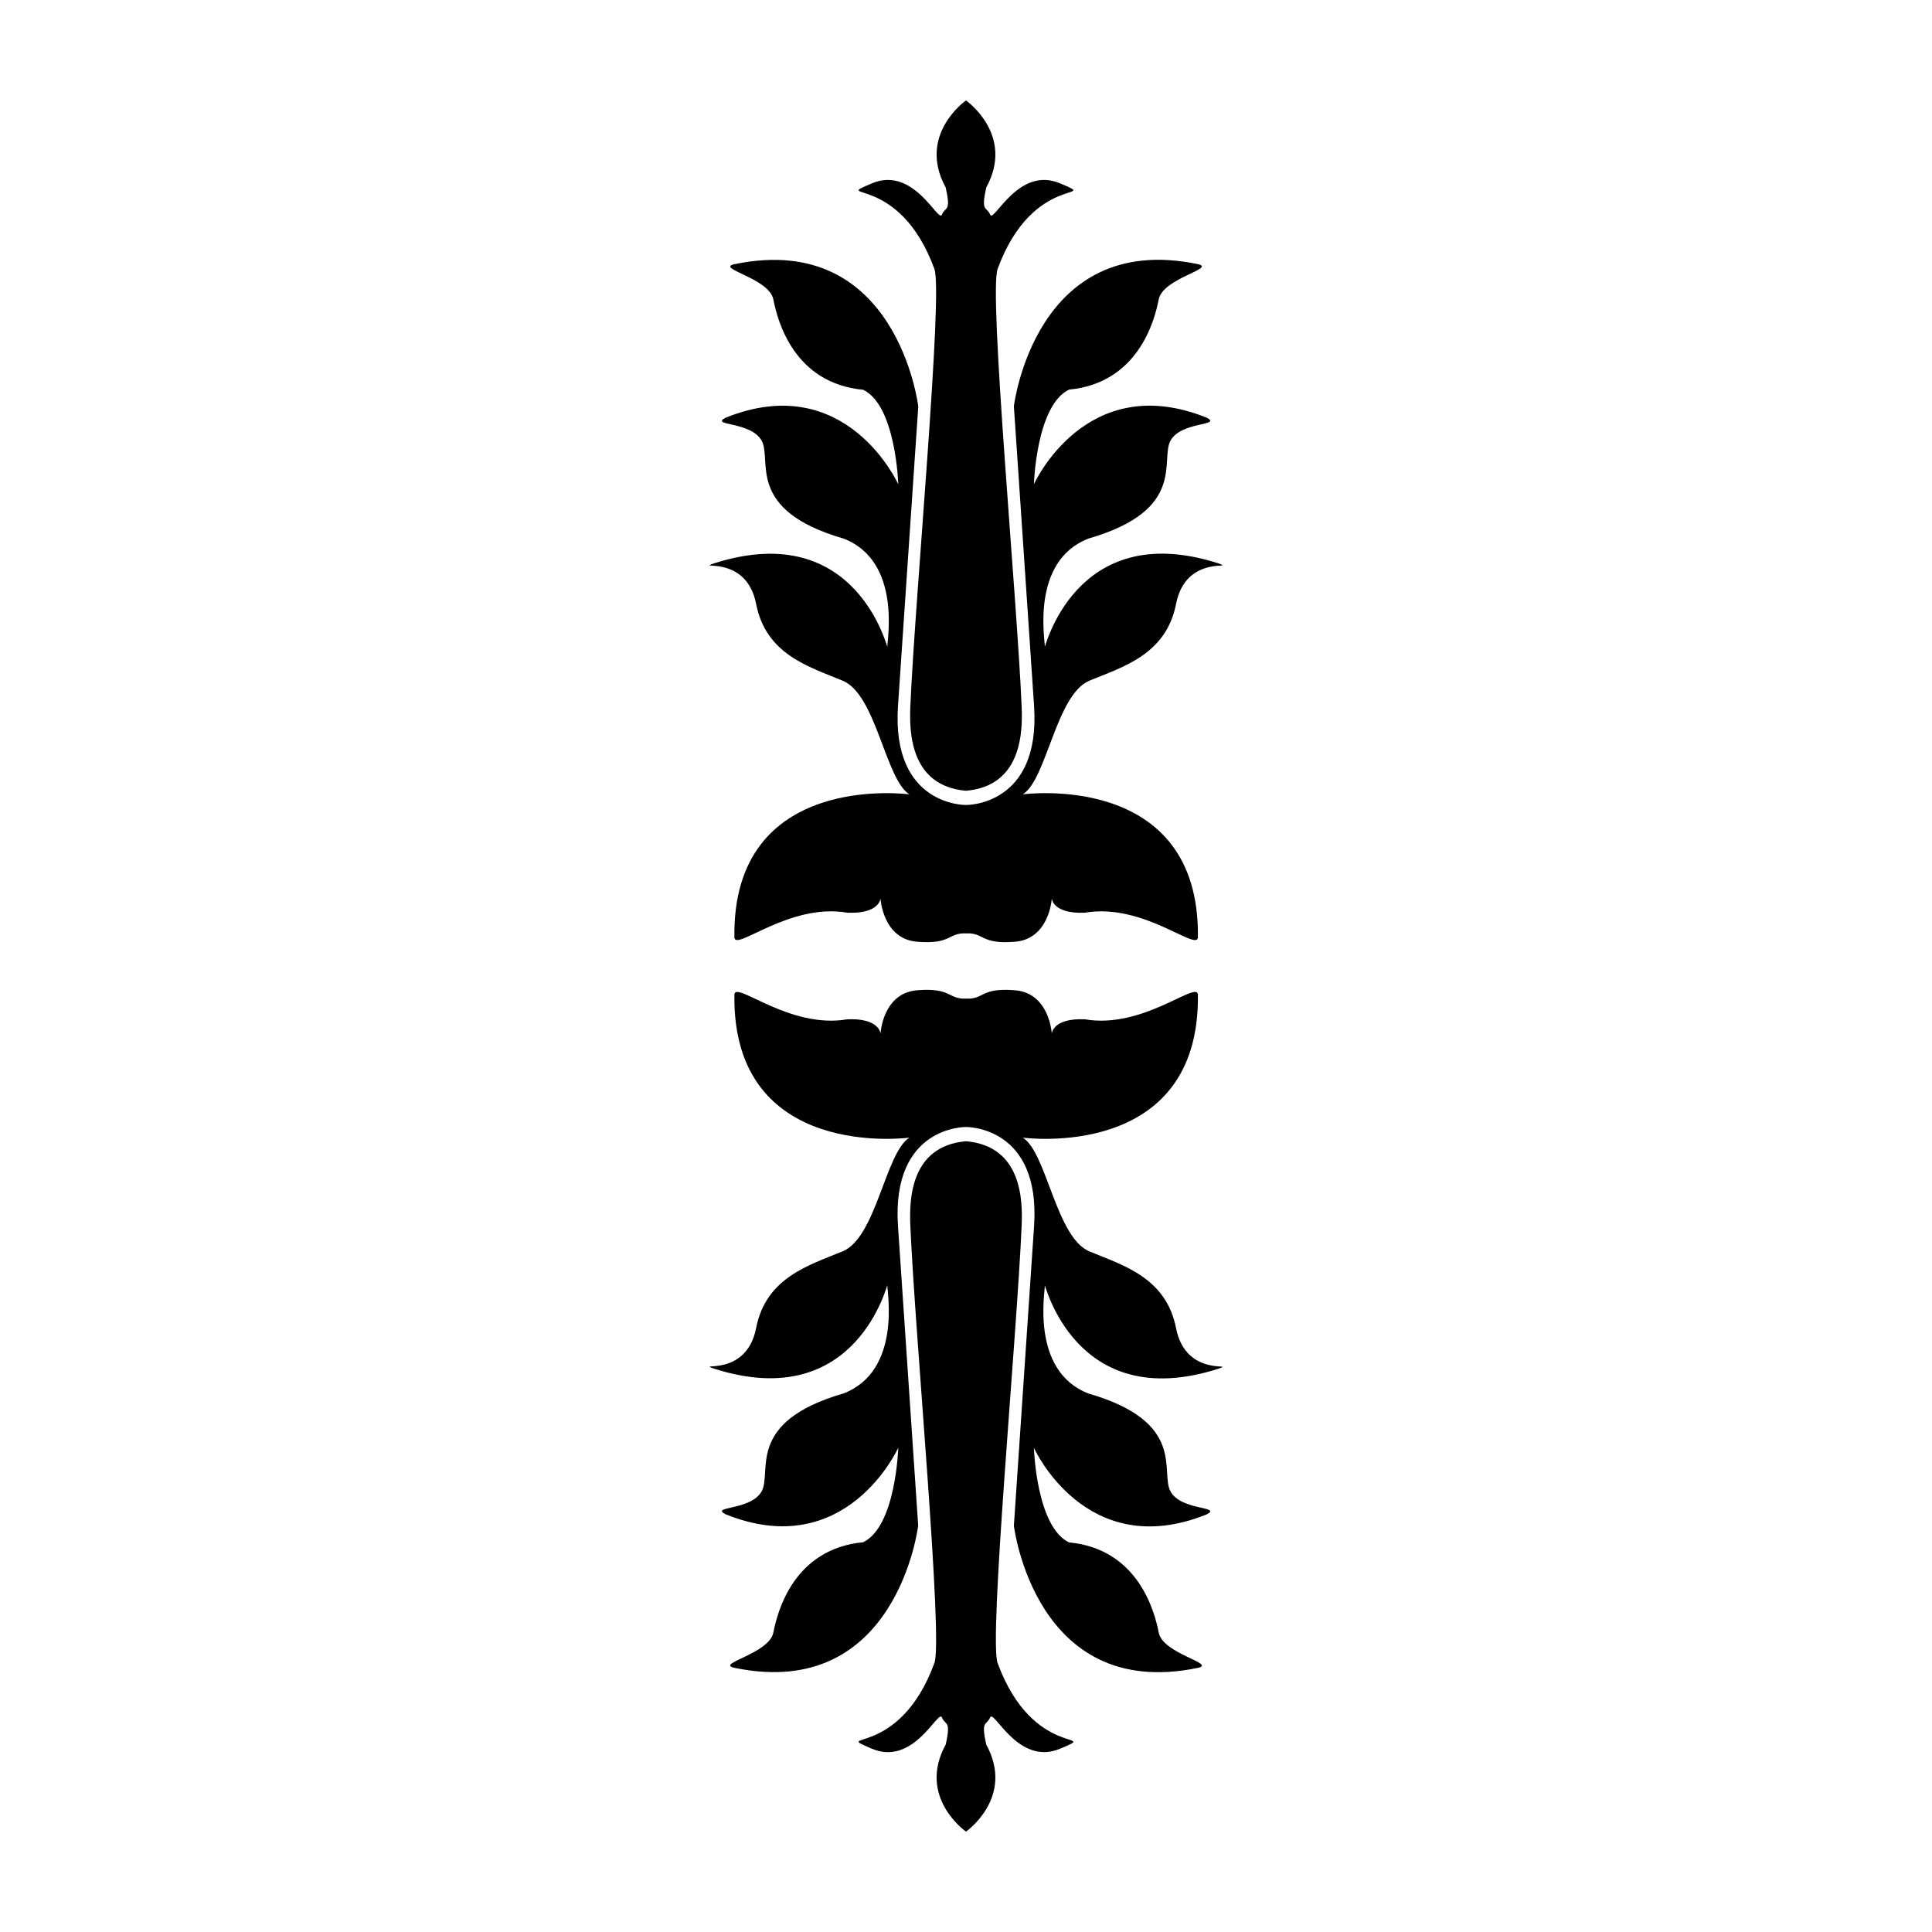
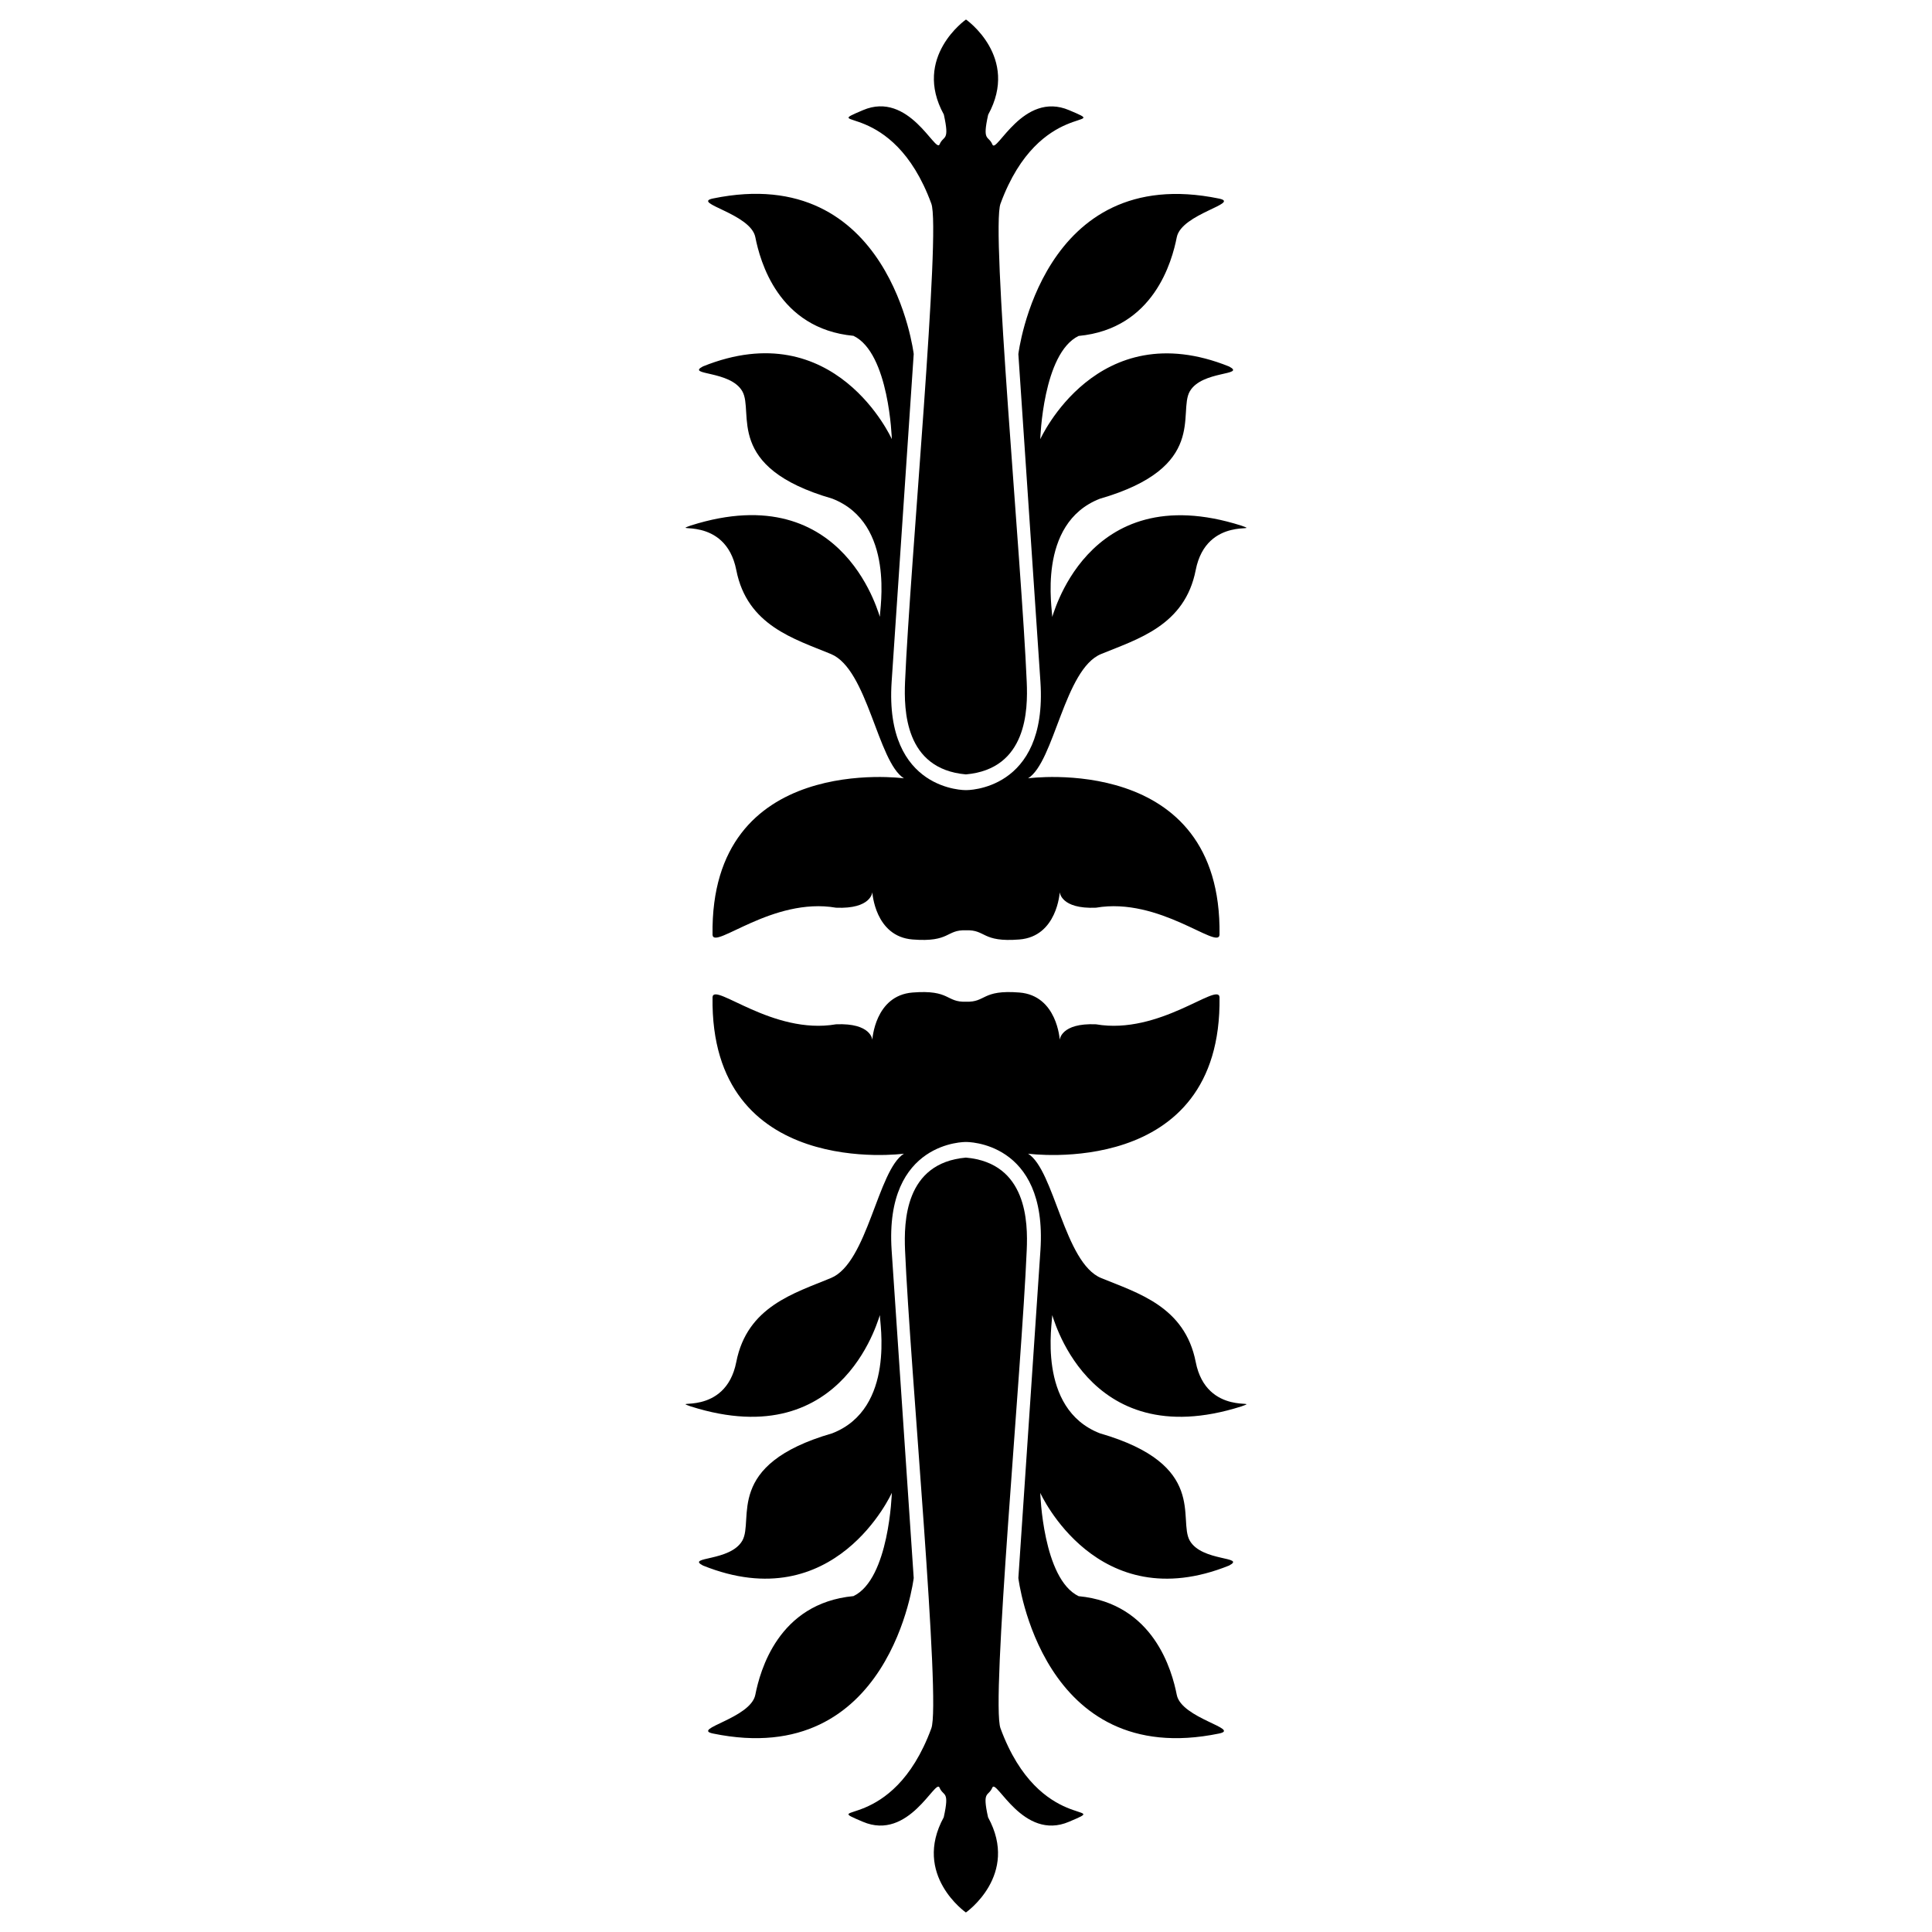
<svg xmlns="http://www.w3.org/2000/svg" id="Livello_1" data-name="Livello 1" viewBox="0 0 841.89 841.89">
  <g>
-     <path d="M445.69,346.15S523,335.62,522,408.57c-.6,6-24-15.21-49.23-10.85-14.05.6-14.44-6.19-14.44-6.19s-1,17.64-16.07,18.85-13.24-4-21.29-3.65c-8-.31-6.21,4.85-21.28,3.65s-16-18.85-16-18.85-.4,6.79-14.47,6.19c-25.22-4.36-48.63,16.82-49.2,10.85-1.1-72.95,76.25-62.42,76.25-62.42-10.46-6.55-14.44-43.48-29.07-49.54s-33.4-11.35-37.72-33.45-27.13-14.54-18.19-17.72c62.65-19.92,75.57,38.64,75.39,36.28s6.37-37.12-19-47c-43.28-12.5-31-34.36-35.83-42.78s-22.62-6.29-15.68-9.91c52.69-21.23,75.26,29,75.26,29s-1-34.29-15.28-41.18C346,167,338.82,139.91,337,130.5s-25.74-13.58-16.8-15.41c70.77-14.58,79.95,62,79.95,62L391.3,307.78c-2.83,43.62,29.64,43,29.64,43s32.51.58,29.68-43l-8.81-130.73s9.15-76.54,79.95-62c8.91,1.83-15,6-16.83,15.41s-9.07,36.46-39.11,39.32C451.54,176.71,450.54,211,450.54,211s22.57-50.2,75.26-29c6.94,3.62-10.86,1.5-15.68,9.91s7.45,30.28-35.83,42.78c-25.38,9.88-18.82,44.64-19,47s12.74-56.2,75.39-36.28c8.94,3.18-13.86-4.37-18.19,17.72s-23.07,27.42-37.69,33.45S456.18,339.6,445.69,346.15Z" />
-     <path d="M434.75,117.12c-4,10.09,8.42,143,10.44,190.67.47,11,.18,34.65-24.25,36.8-24.43-2.15-24.72-25.79-24.25-36.8,2.05-47.68,14.39-180.58,10.46-190.67-15.54-42.23-45.58-29.39-27.26-37.2s29,17.38,30.54,13.63,4.11-.92,1.67-11.85c-12.58-23,8.84-37.93,8.84-37.93s21.44,14.94,8.83,37.93c-2.44,10.93.13,8.08,1.71,11.85S443.69,72.11,462,79.92,450.3,74.89,434.75,117.12Z" />
+     <path d="M448,339.16s84.59-11.52,83.42,68.25c-.66,6.54-26.26-16.63-53.83-11.87-15.37.66-15.8-6.76-15.8-6.76s-1.09,19.29-17.57,20.61-14.47-4.33-23.28-4c-8.77-.34-6.79,5.31-23.27,4s-17.54-20.61-17.54-20.61-.43,7.42-15.83,6.76c-27.57-4.76-53.17,18.41-53.8,11.87-1.2-79.77,83.39-68.25,83.39-68.25C382.45,332,378.09,291.61,362.1,285s-36.52-12.41-41.25-36.57S291.18,232.5,301,229c68.5-21.78,82.64,42.25,82.43,39.67s7-40.59-20.78-51.39c-47.32-13.68-33.91-37.58-39.18-46.78s-24.74-6.88-17.14-10.84c57.61-23.22,82.29,31.68,82.29,31.68s-1.09-37.5-16.71-45c-32.85-3.12-40.73-32.7-42.77-43S301,88.49,310.73,86.48c77.39-15.93,87.43,67.77,87.43,67.77l-9.63,143c-3.1,47.69,32.41,47.06,32.41,47.06s35.55.63,32.45-47.06l-9.63-142.95s10-83.7,87.43-67.77c9.74,2-16.37,6.57-18.4,16.86s-9.92,39.87-42.77,43c-15.62,7.54-16.71,45-16.71,45s24.68-54.9,82.29-31.68c7.6,4-11.86,1.64-17.14,10.84s8.14,33.1-39.18,46.78c-27.75,10.8-20.58,48.81-20.78,51.39s13.93-61.45,82.43-39.67c9.78,3.47-15.16-4.79-19.89,19.38s-25.22,30-41.22,36.57S459.47,332,448,339.16Z" />
+     <path d="M436,88.7c-4.32,11,9.21,156.37,11.41,208.51.52,12,.2,37.89-26.51,40.24-26.72-2.35-27-28.2-26.52-40.24,2.24-52.14,15.74-197.47,11.44-208.51C388.86,42.52,356,56.57,376.05,48s31.67,19,33.39,14.9,4.5-1,1.84-13C397.52,24.84,420.94,8.5,420.94,8.5S444.39,24.84,430.6,50c-2.67,12,.14,8.83,1.86,13S445.82,39.49,465.85,48,453,42.52,436,88.7Z" />
  </g>
  <g>
-     <path d="M445.69,495.74S523,506.27,522,433.32c-.6-6-24,15.21-49.23,10.85-14.05-.6-14.44,6.19-14.44,6.19s-1-17.64-16.07-18.85-13.24,4-21.29,3.65c-8,.31-6.21-4.85-21.28-3.65s-16,18.85-16,18.85-.4-6.79-14.47-6.19c-25.22,4.36-48.63-16.82-49.2-10.85-1.1,72.95,76.25,62.42,76.25,62.42-10.46,6.55-14.44,43.48-29.07,49.54s-33.4,11.35-37.72,33.45-27.13,14.54-18.19,17.72c62.65,19.92,75.57-38.64,75.39-36.28s6.37,37.11-19,47c-43.28,12.5-31,34.36-35.83,42.78s-22.62,6.29-15.68,9.91c52.69,21.23,75.26-29,75.26-29s-1,34.29-15.28,41.18C346,674.93,338.82,702,337,711.39S311.22,725,320.16,726.8c70.77,14.58,79.95-62,79.95-62L391.3,534.11c-2.83-43.62,29.64-43,29.64-43s32.51-.58,29.68,43l-8.81,130.73s9.15,76.54,79.95,62c8.91-1.83-15-6-16.83-15.41s-9.07-36.46-39.11-39.32c-14.28-6.89-15.28-41.18-15.28-41.18s22.57,50.2,75.26,29c6.94-3.62-10.86-1.5-15.68-9.91s7.45-30.28-35.83-42.78c-25.38-9.89-18.82-44.64-19-47s12.74,56.2,75.39,36.28c8.94-3.18-13.86,4.37-18.19-17.72s-23.07-27.42-37.69-33.45S456.18,502.29,445.69,495.74Z" />
-     <path d="M434.75,724.77c-4-10.09,8.42-143,10.44-190.67.47-11,.18-34.65-24.25-36.8-24.43,2.15-24.72,25.79-24.25,36.8,2.05,47.68,14.39,180.58,10.46,190.67C391.61,767,361.57,754.16,379.89,762s29-17.38,30.54-13.63,4.11.92,1.67,11.85c-12.58,23,8.84,37.93,8.84,37.93s21.44-14.94,8.83-37.93c-2.44-10.93.13-8.08,1.71-11.85S443.69,769.78,462,762,450.3,767,434.75,724.77Z" />
+     <path d="M448,502.73s84.59,11.52,83.42-68.25c-.66-6.54-26.26,16.63-53.83,11.87-15.37-.66-15.8,6.76-15.8,6.76s-1.09-19.29-17.57-20.61-14.47,4.33-23.28,4c-8.77.34-6.79-5.31-23.27-4s-17.54,20.61-17.54,20.61-.43-7.42-15.83-6.76c-27.57,4.76-53.17-18.41-53.8-11.87-1.2,79.77,83.39,68.25,83.39,68.25-11.44,7.17-15.8,47.55-31.79,54.18s-36.52,12.41-41.25,36.57S291.18,609.39,301,612.86c68.5,21.78,82.64-42.25,82.43-39.67s7,40.59-20.78,51.39c-47.32,13.68-33.91,37.58-39.18,46.78s-24.74,6.88-17.14,10.84c57.61,23.22,82.29-31.68,82.29-31.68s-1.09,37.5-16.71,45c-32.85,3.12-40.73,32.7-42.77,43S301,753.4,310.73,755.41c77.39,15.93,87.43-67.77,87.43-67.77l-9.63-142.95c-3.1-47.69,32.41-47.06,32.41-47.06s35.55-.63,32.45,47.06l-9.63,142.95s10,83.7,87.43,67.77c9.74-2-16.37-6.57-18.4-16.86s-9.92-39.87-42.77-43c-15.62-7.54-16.71-45-16.71-45S478,705.42,535.6,682.2c7.6-4-11.86-1.64-17.14-10.84s8.14-33.1-39.18-46.78c-27.75-10.8-20.58-48.81-20.78-51.39s13.93,61.45,82.43,39.67c9.78-3.47-15.16,4.79-19.89-19.38s-25.22-30-41.22-36.57S459.47,509.9,448,502.73Z" />
+     <path d="M436,753.19c-4.32-11,9.21-156.37,11.41-208.51.52-12,.2-37.89-26.51-40.24-26.72,2.35-27,28.2-26.52,40.24,2.24,52.14,15.74,197.47,11.44,208.51-17,46.18-49.85,32.13-29.81,40.67s31.67-19,33.39-14.9,4.5,1,1.84,12.95c-13.76,25.14,9.66,41.48,9.66,41.48s23.45-16.34,9.66-41.48c-2.67-11.95.14-8.83,1.86-12.95s13.36,23.44,33.39,14.9S453,799.37,436,753.19Z" />
  </g>
</svg>
